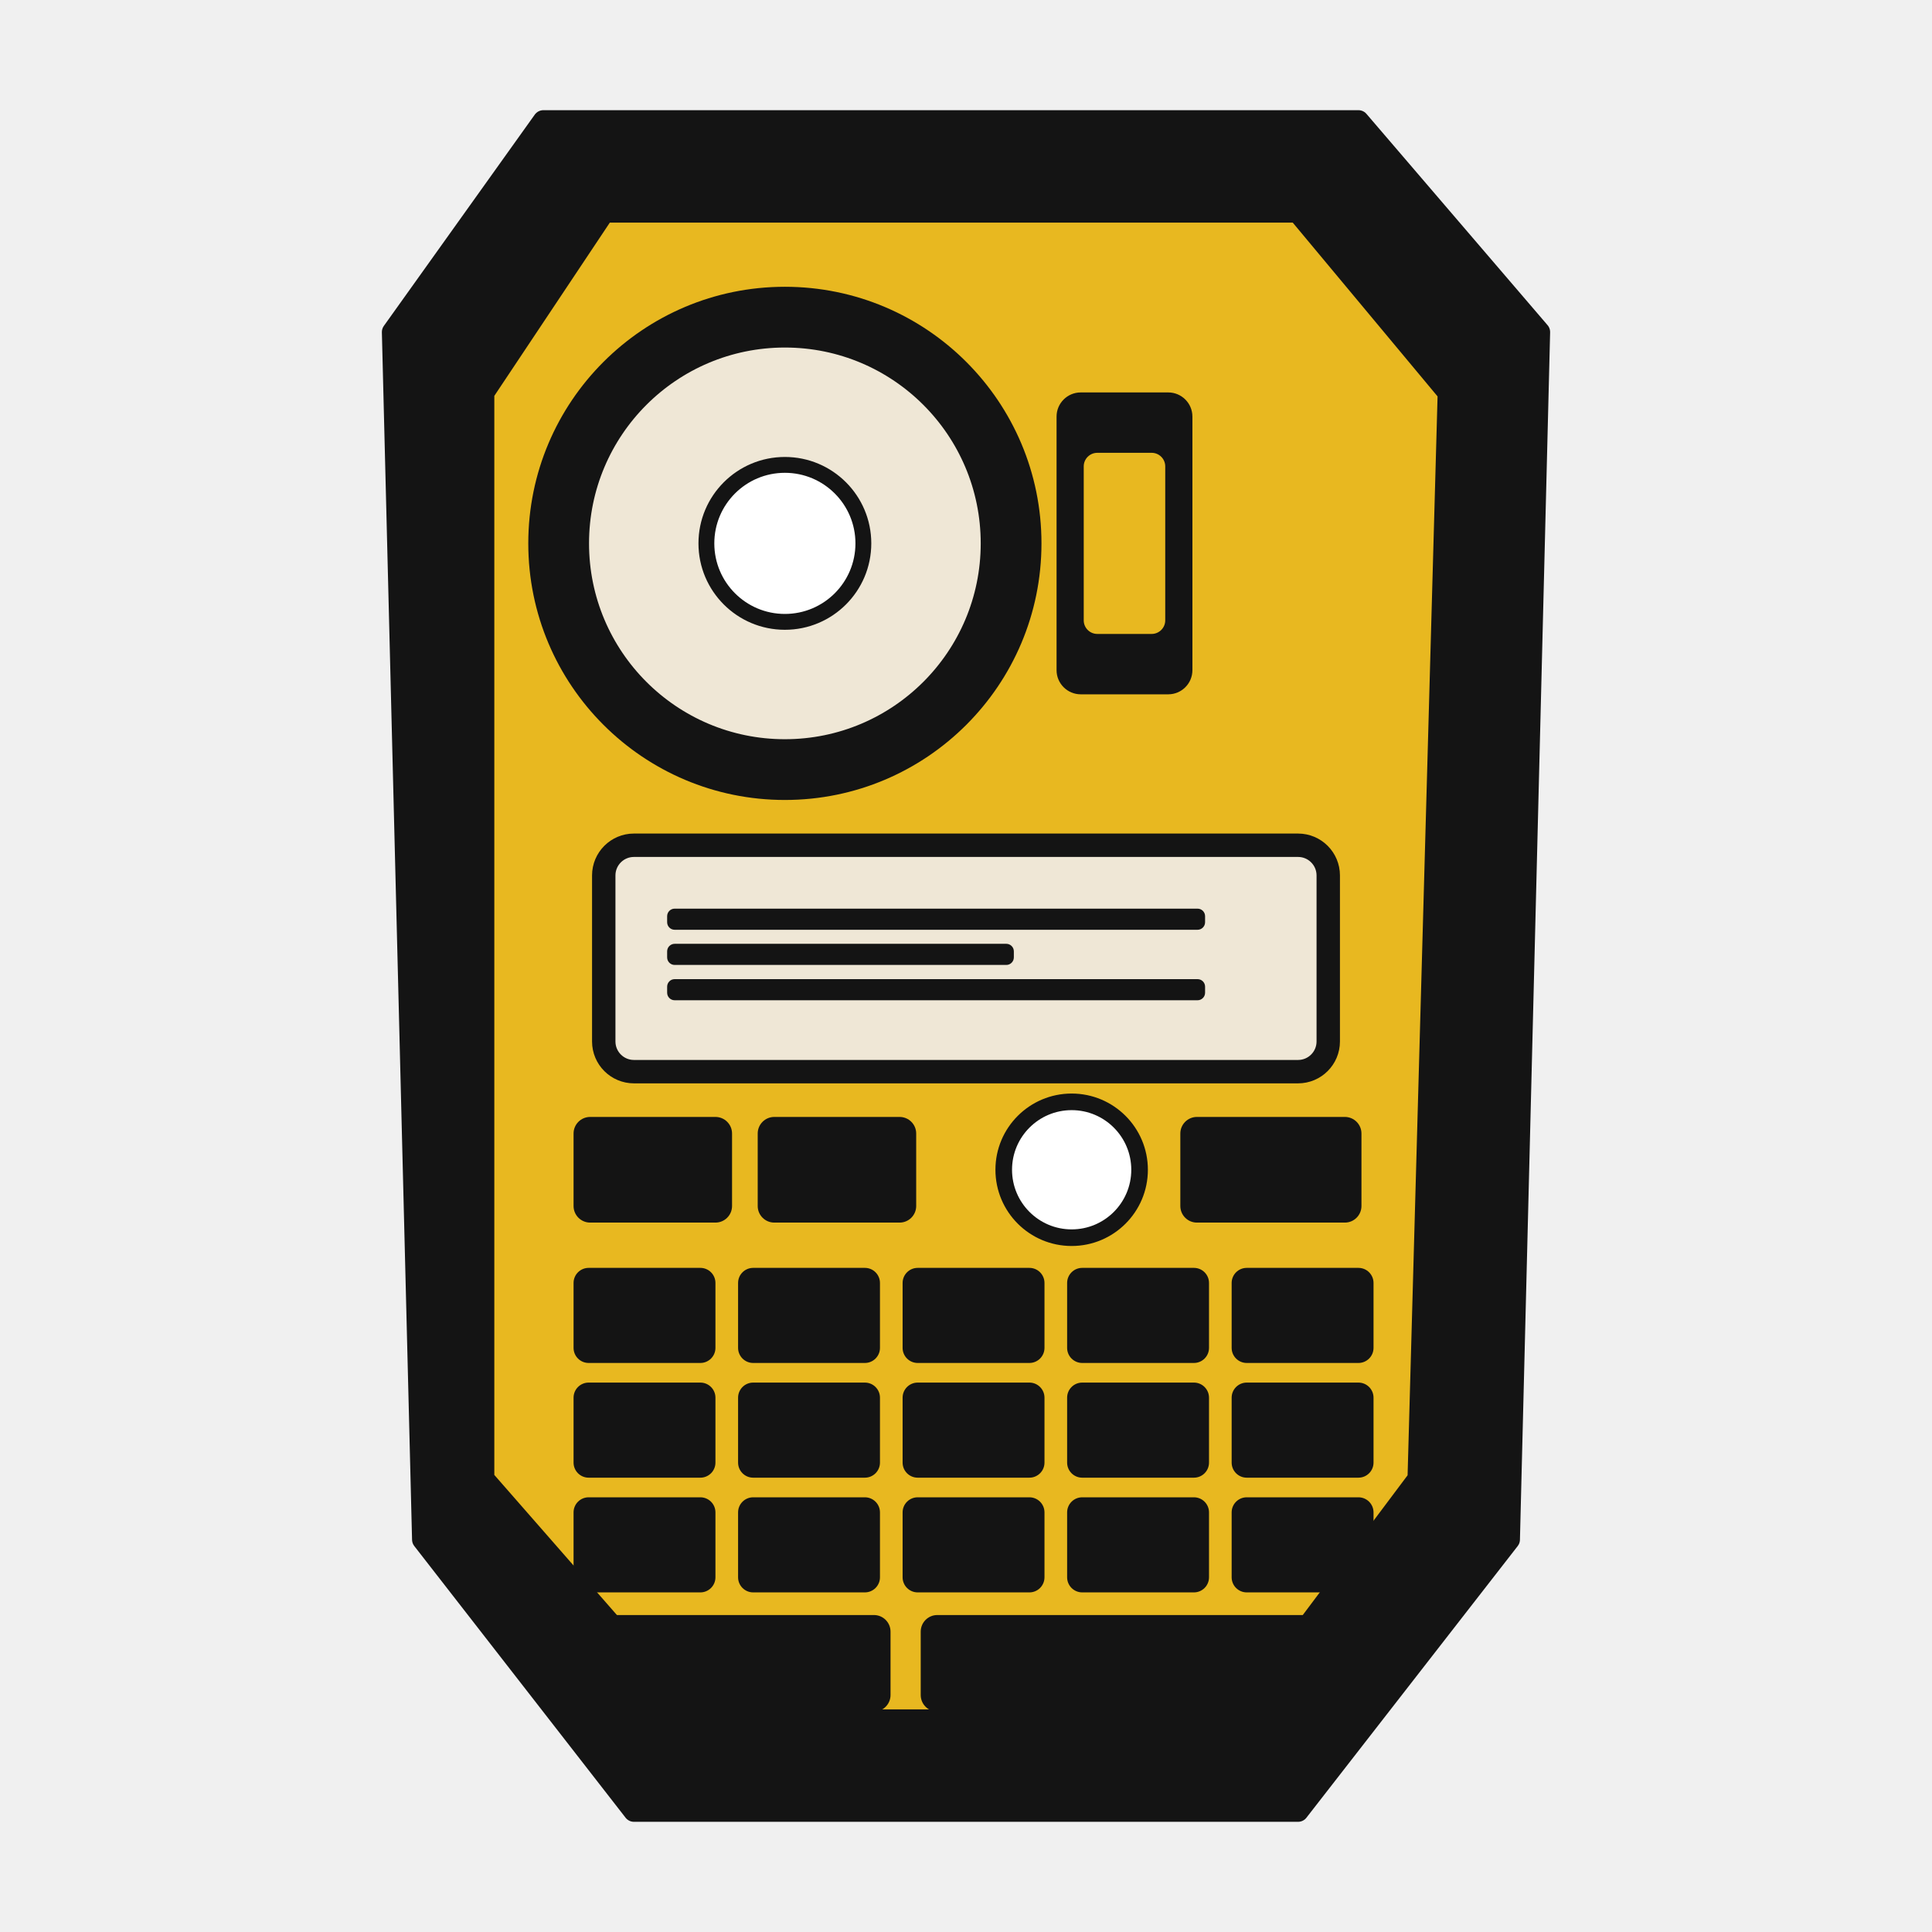
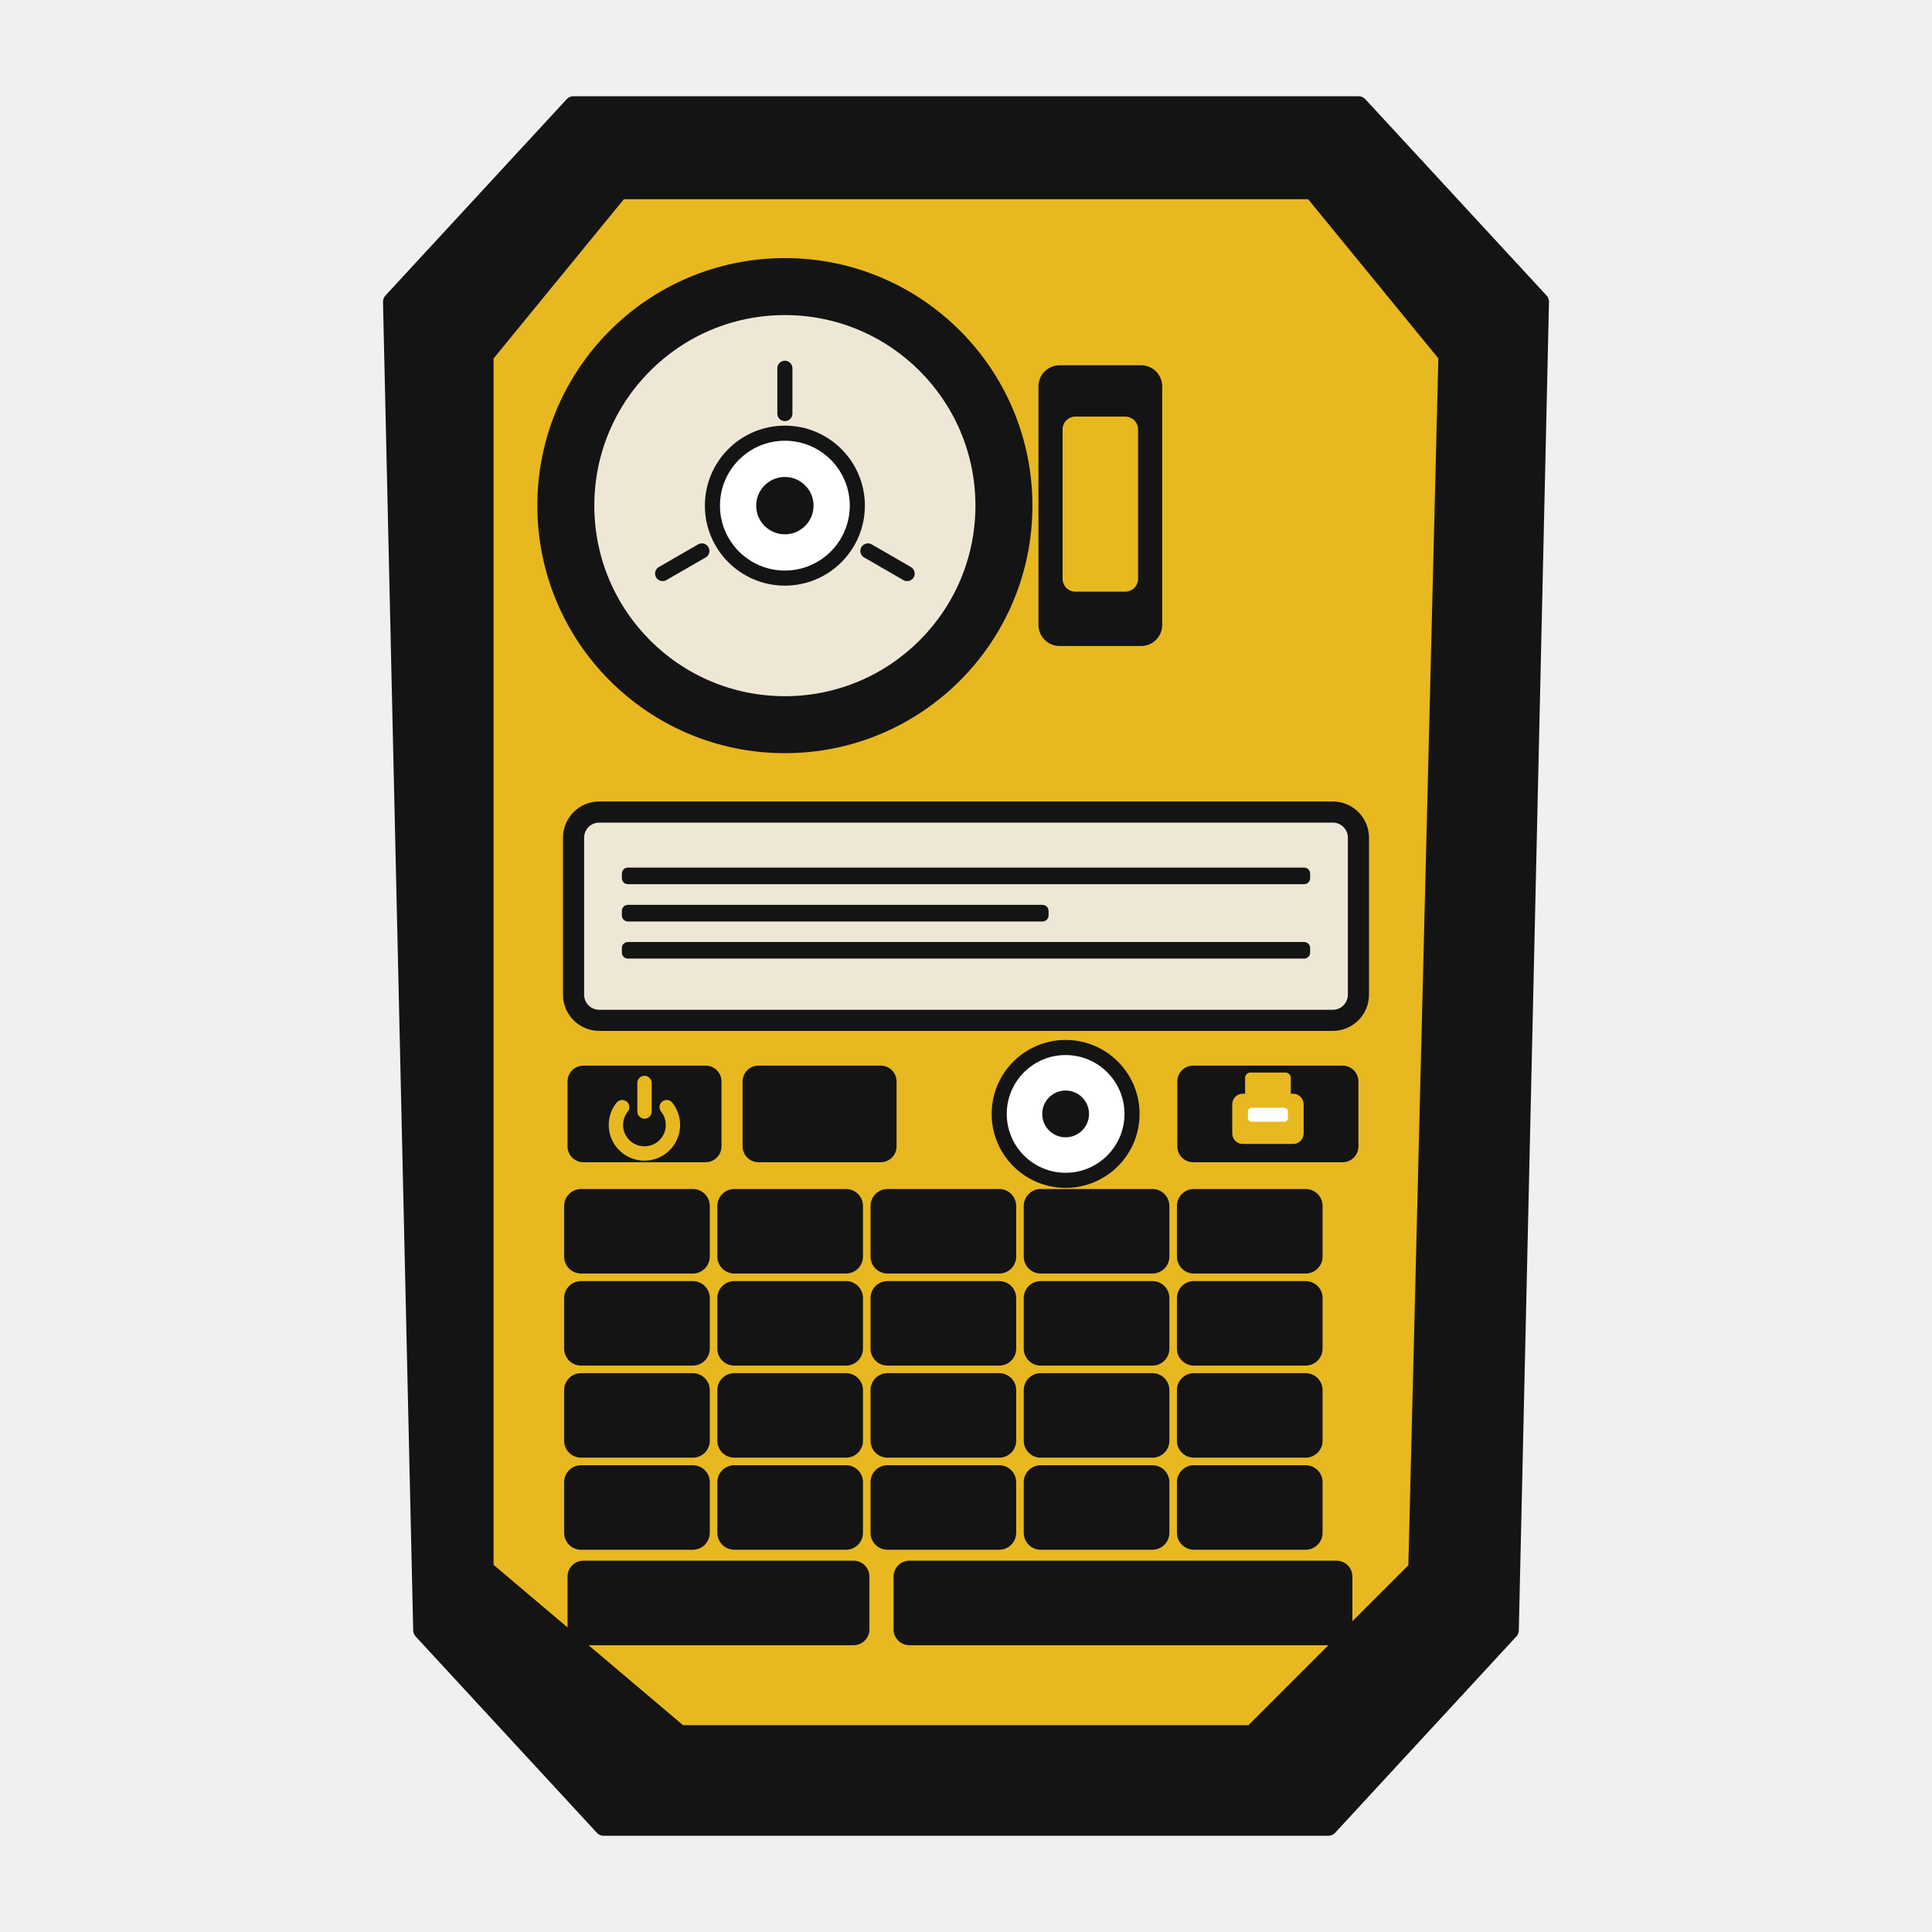
<svg xmlns="http://www.w3.org/2000/svg" viewBox="0 0 128 128" fill="none">
  <g stroke-linejoin="round" stroke-linecap="round">
-     <path d="M36 8 L90 8 L102 22 L100 102 L86 120 L42 120 L28 102 L26 22 Z" fill="#141414" stroke="#141414" stroke-width="1.4" />
-     <path d="M40 14 L86 14 L96 26 L94 98 L82 114 L46 114 L32 98 L32 26 Z" fill="#e8b820" stroke="#141414" stroke-width="1.5" />
-     <circle cx="52" cy="36" r="17" fill="#141414" />
-     <circle cx="52" cy="36" r="13.6" fill="#efe7d6" stroke="#141414" stroke-width="1.25" />
-     <circle cx="52" cy="36" r="5.2" fill="#fff" stroke="#141414" stroke-width="1.05" />
-     <rect x="70" y="26" width="9" height="20" rx="1.6" fill="#141414" />
-     <rect x="71.8" y="30" width="5.4" height="12" rx="0.9" fill="#e8b820" />
-     <rect x="40" y="56" width="48" height="15" rx="2" fill="#efe7d6" stroke="#141414" stroke-width="1.55" />
-     <rect x="44.20" y="60.20" width="35.64" height="1.4" rx="0.5" fill="#141414" />
-     <rect x="44.20" y="62.53" width="22.97" height="1.4" rx="0.5" fill="#141414" />
-     <rect x="44.20" y="64.87" width="35.64" height="1.4" rx="0.5" fill="#141414" />
-     <rect x="38" y="74" width="10.5" height="7" rx="1.1" fill="#141414" />
-     <rect x="50.2" y="74" width="10.5" height="7" rx="1.1" fill="#141414" />
-     <circle cx="71" cy="77.5" r="4.5" fill="#fff" stroke="#141414" stroke-width="1.1" />
-     <rect x="78.2" y="74" width="12" height="7" rx="1.1" fill="#141414" />
-     <rect x="38.00" y="84.00" width="9.40" height="6.30" rx="1.0" fill="#141414" />
-     <rect x="48.90" y="84.00" width="9.40" height="6.30" rx="1.0" fill="#141414" />
-     <rect x="59.80" y="84.00" width="9.40" height="6.30" rx="1.0" fill="#141414" />
-     <rect x="70.70" y="84.00" width="9.40" height="6.30" rx="1.0" fill="#141414" />
-     <rect x="81.60" y="84.00" width="9.40" height="6.30" rx="1.0" fill="#141414" />
-     <rect x="38.00" y="91.60" width="9.40" height="6.30" rx="1.0" fill="#141414" />
-     <rect x="48.90" y="91.60" width="9.40" height="6.30" rx="1.0" fill="#141414" />
-     <rect x="59.80" y="91.60" width="9.40" height="6.30" rx="1.0" fill="#141414" />
-     <rect x="70.70" y="91.60" width="9.40" height="6.30" rx="1.0" fill="#141414" />
-     <rect x="81.60" y="91.60" width="9.40" height="6.30" rx="1.0" fill="#141414" />
-     <rect x="38.00" y="99.20" width="9.40" height="6.30" rx="1.0" fill="#141414" />
-     <rect x="48.90" y="99.20" width="9.40" height="6.30" rx="1.0" fill="#141414" />
-     <rect x="59.80" y="99.20" width="9.40" height="6.30" rx="1.0" fill="#141414" />
-     <rect x="70.70" y="99.20" width="9.40" height="6.30" rx="1.0" fill="#141414" />
-     <rect x="81.60" y="99.20" width="9.40" height="6.30" rx="1.0" fill="#141414" />
-     <rect x="38.0" y="107.0" width="21" height="6.4" rx="1.1" fill="#141414" />
-     <rect x="61.0" y="107.0" width="29.6" height="6.4" rx="1.1" fill="#141414" />
+     <path d="M38 7 L90 7 L102 20 L100 108 L88 121 L40 121 L28 108 L26 20 Z" fill="#141414" stroke="#141414" stroke-width="1.25" />
+     <path d="M41 12.5 L87 12.5 L96 23.5 L94 104 L83 115 L45 115 L32 104 L32 23.5 Z" fill="#e8b820" stroke="#141414" stroke-width="1.4" />
+     <circle cx="52.00" cy="33.50" r="16.40" fill="#141414" />
+     <circle cx="52.00" cy="33.50" r="13.20" fill="#efe7d6" stroke="#141414" stroke-width="1.15" />
+     <circle cx="52.00" cy="33.50" r="4.80" fill="#fff" stroke="#141414" stroke-width="1.0" />
+     <circle cx="52.00" cy="33.50" r="1.90" fill="#141414" />
+     <path d="M52 24.4v3.0M43.9 38.0l2.6-1.5M60.1 38.0l-2.6-1.5" fill="none" stroke="#141414" stroke-width="1.0" />
+     <rect x="68.80" y="24.20" width="8.20" height="18.60" rx="1.40" fill="#141414" />
+     <rect x="70.40" y="27.60" width="5.00" height="11.60" rx="0.85" fill="#e8b820" />
+     <rect x="38.00" y="53.80" width="52.00" height="13.80" rx="1.70" fill="#efe7d6" stroke="#141414" stroke-width="1.4" />
+     <rect x="41.20" y="57.48" width="45.60" height="1.10" rx="0.40" fill="#141414" />
+     <rect x="41.20" y="59.95" width="28.27" height="1.10" rx="0.40" fill="#141414" />
+     <rect x="41.20" y="62.41" width="45.60" height="1.10" rx="0.40" fill="#141414" />
+     <rect x="37.60" y="70.60" width="10.20" height="6.40" rx="1.05" fill="#141414" />
+     <path d="M42.70 71.75v1.89" fill="none" stroke="#e8b820" stroke-width="0.95" />
+     <path d="M41.22 73.35a1.89 1.89 0 1 0 2.95 0" fill="none" stroke="#e8b820" stroke-width="0.95" />
+     <rect x="49.20" y="70.60" width="10.20" height="6.40" rx="1.05" fill="#141414" />
+     <circle cx="70.60" cy="73.80" r="4.40" fill="#fff" stroke="#141414" stroke-width="1.0" />
+     <circle cx="70.60" cy="73.80" r="1.55" fill="#141414" />
+     <rect x="78.00" y="70.60" width="12.00" height="6.40" rx="1.05" fill="#141414" />
+     <rect x="81.64" y="72.46" width="4.73" height="3.33" rx="0.70" fill="#e8b820" />
+     <rect x="82.49" y="71.06" width="3.03" height="1.67" rx="0.35" fill="#e8b820" />
+     <rect x="82.68" y="73.39" width="2.65" height="0.93" rx="0.25" fill="#fff" />
+     <rect x="37.60" y="79.00" width="9.20" height="5.15" rx="0.90" fill="#141414" stroke="#141414" stroke-width="0.45" />
+     <rect x="47.75" y="79.00" width="9.20" height="5.15" rx="0.90" fill="#141414" stroke="#141414" stroke-width="0.45" />
+     <rect x="57.90" y="79.00" width="9.20" height="5.15" rx="0.90" fill="#141414" stroke="#141414" stroke-width="0.45" />
+     <rect x="68.05" y="79.00" width="9.20" height="5.15" rx="0.90" fill="#141414" stroke="#141414" stroke-width="0.45" />
+     <rect x="78.20" y="79.00" width="9.20" height="5.15" rx="0.90" fill="#141414" stroke="#141414" stroke-width="0.45" />
+     <rect x="37.60" y="85.10" width="9.20" height="5.15" rx="0.90" fill="#141414" stroke="#141414" stroke-width="0.45" />
+     <rect x="47.75" y="85.10" width="9.20" height="5.15" rx="0.90" fill="#141414" stroke="#141414" stroke-width="0.45" />
+     <rect x="57.90" y="85.10" width="9.20" height="5.15" rx="0.90" fill="#141414" stroke="#141414" stroke-width="0.45" />
+     <rect x="68.05" y="85.10" width="9.20" height="5.15" rx="0.90" fill="#141414" stroke="#141414" stroke-width="0.45" />
+     <rect x="78.20" y="85.10" width="9.20" height="5.15" rx="0.90" fill="#141414" stroke="#141414" stroke-width="0.45" />
+     <rect x="37.60" y="91.20" width="9.20" height="5.15" rx="0.90" fill="#141414" stroke="#141414" stroke-width="0.45" />
+     <rect x="47.75" y="91.20" width="9.20" height="5.15" rx="0.90" fill="#141414" stroke="#141414" stroke-width="0.45" />
+     <rect x="57.90" y="91.20" width="9.20" height="5.15" rx="0.90" fill="#141414" stroke="#141414" stroke-width="0.45" />
+     <rect x="68.05" y="91.20" width="9.20" height="5.15" rx="0.90" fill="#141414" stroke="#141414" stroke-width="0.45" />
+     <rect x="78.20" y="91.20" width="9.20" height="5.15" rx="0.90" fill="#141414" stroke="#141414" stroke-width="0.45" />
+     <rect x="37.60" y="97.30" width="9.20" height="5.15" rx="0.90" fill="#141414" stroke="#141414" stroke-width="0.45" />
+     <rect x="47.75" y="97.30" width="9.20" height="5.15" rx="0.90" fill="#141414" stroke="#141414" stroke-width="0.45" />
+     <rect x="57.90" y="97.30" width="9.20" height="5.15" rx="0.90" fill="#141414" stroke="#141414" stroke-width="0.45" />
+     <rect x="68.05" y="97.30" width="9.20" height="5.15" rx="0.90" fill="#141414" stroke="#141414" stroke-width="0.45" />
+     <rect x="78.20" y="97.30" width="9.20" height="5.15" rx="0.90" fill="#141414" stroke="#141414" stroke-width="0.45" />
+     <rect x="37.60" y="103.40" width="20.00" height="5.60" rx="1.05" fill="#141414" />
+     <rect x="59.20" y="103.40" width="30.40" height="5.60" rx="1.05" fill="#141414" />
  </g>
</svg>
